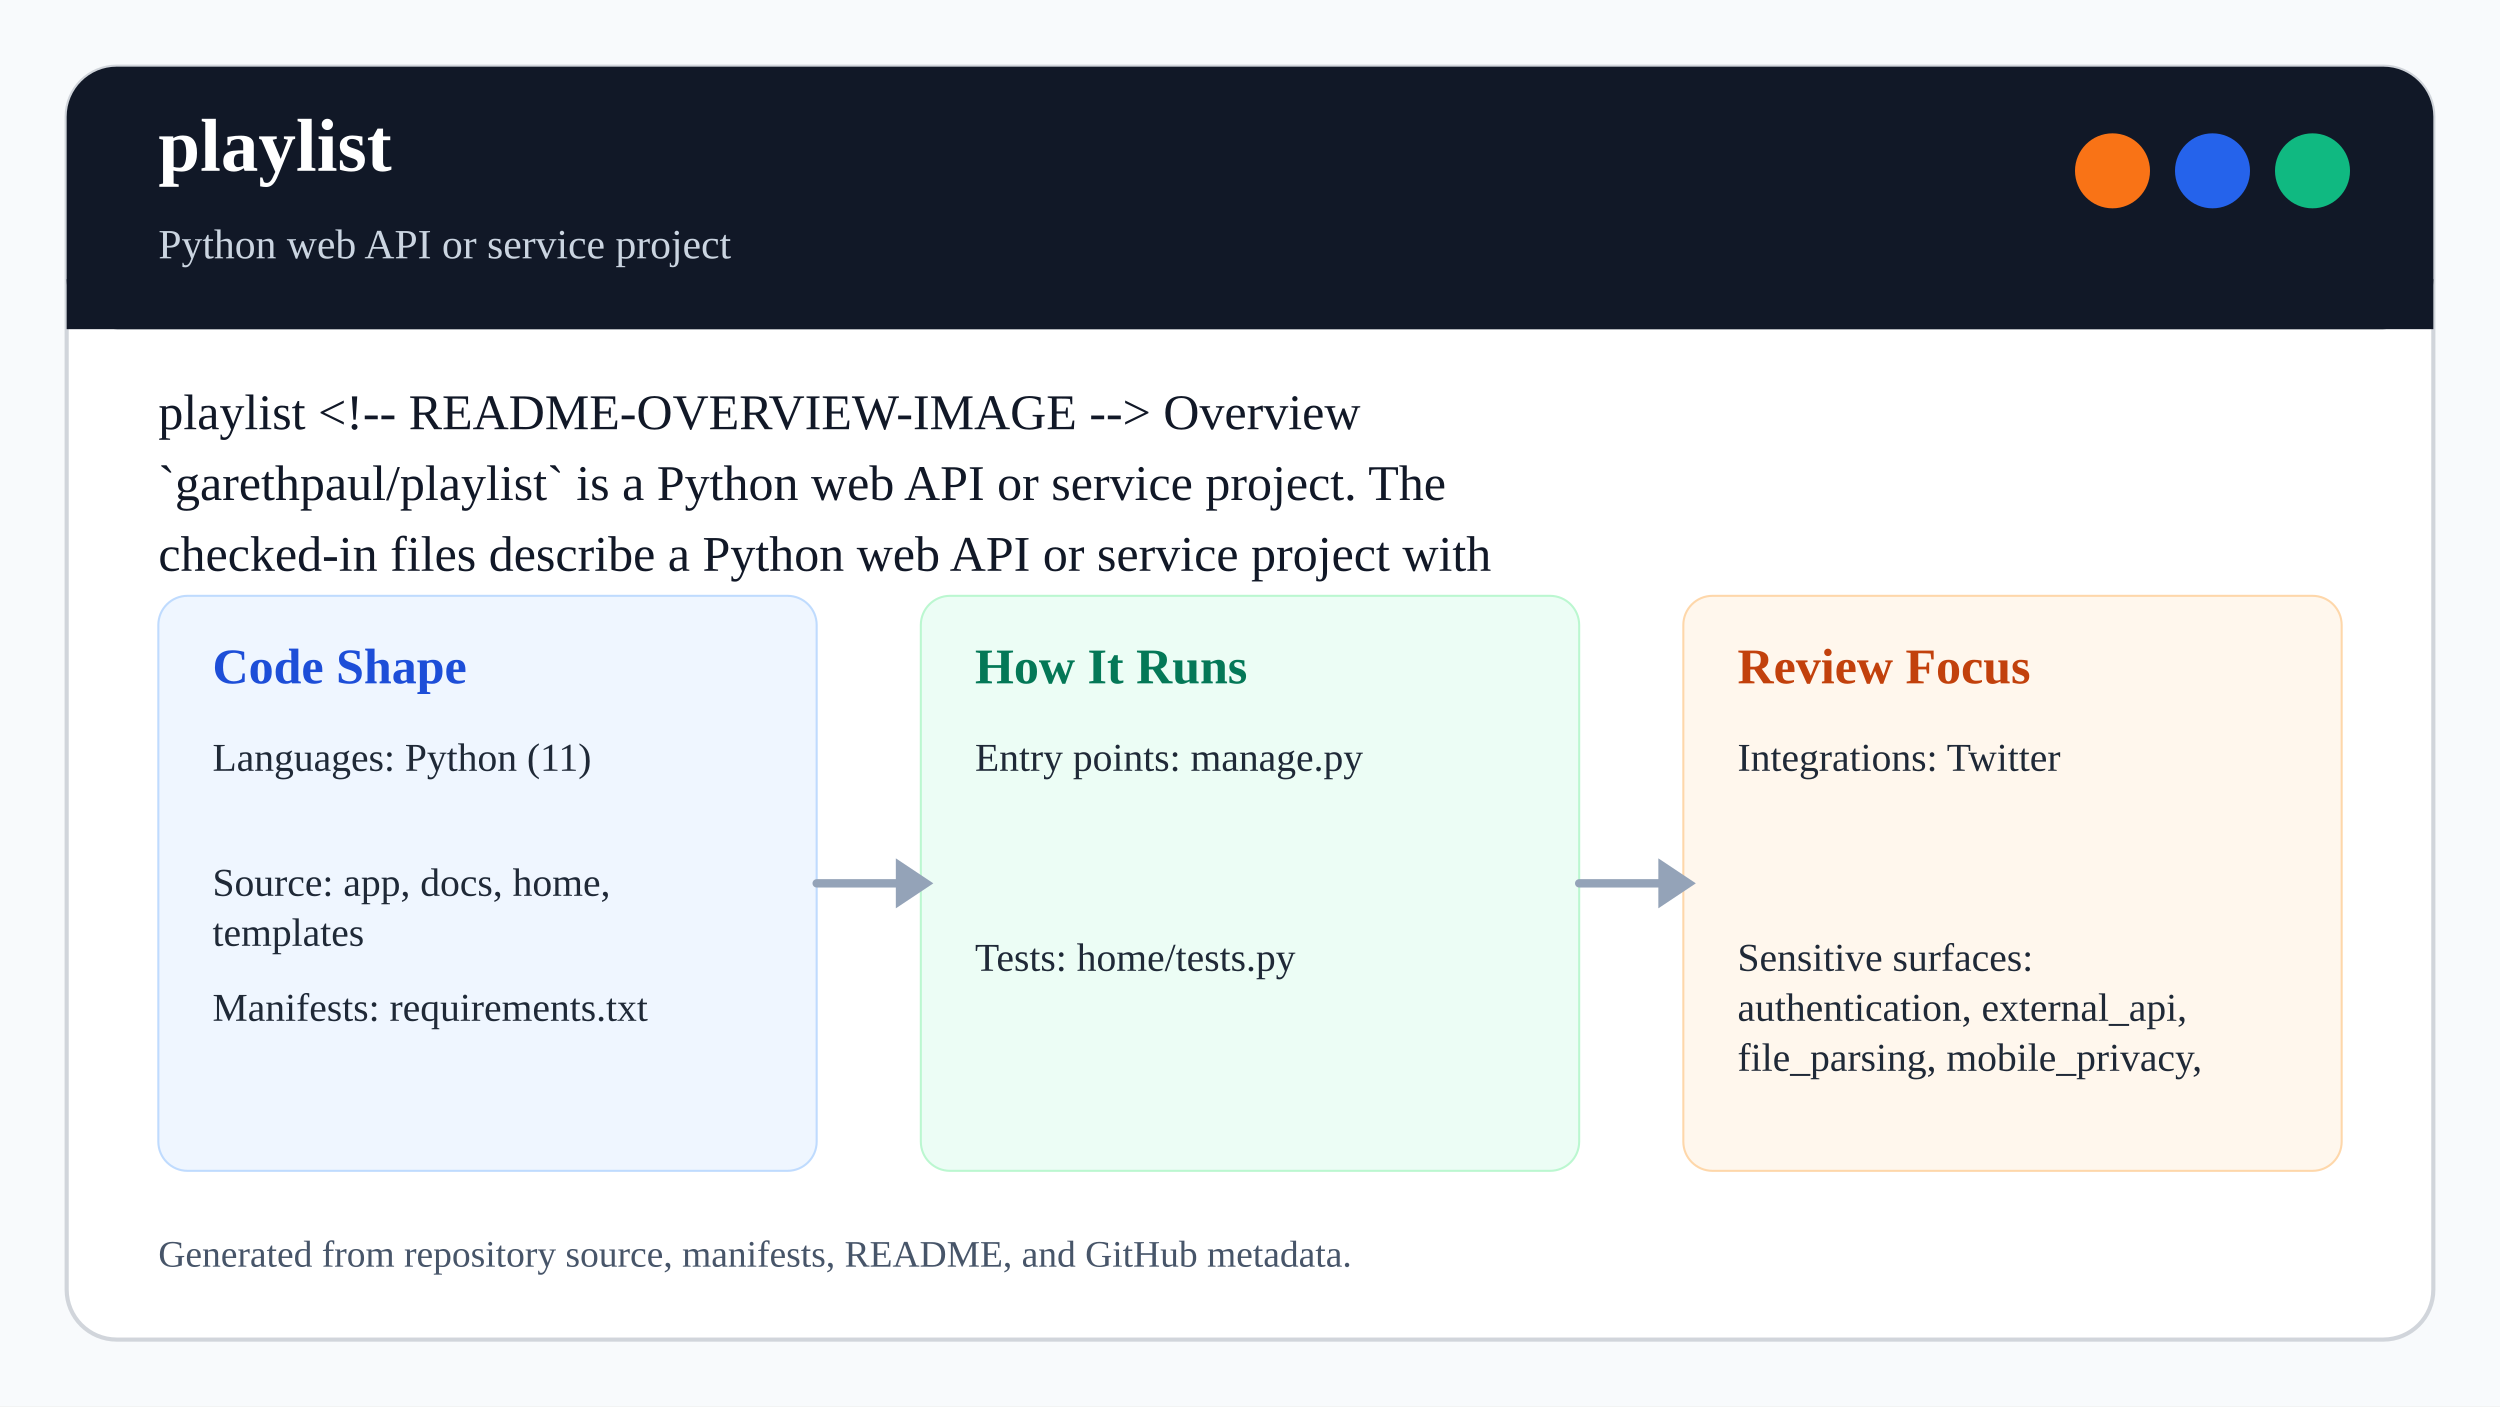
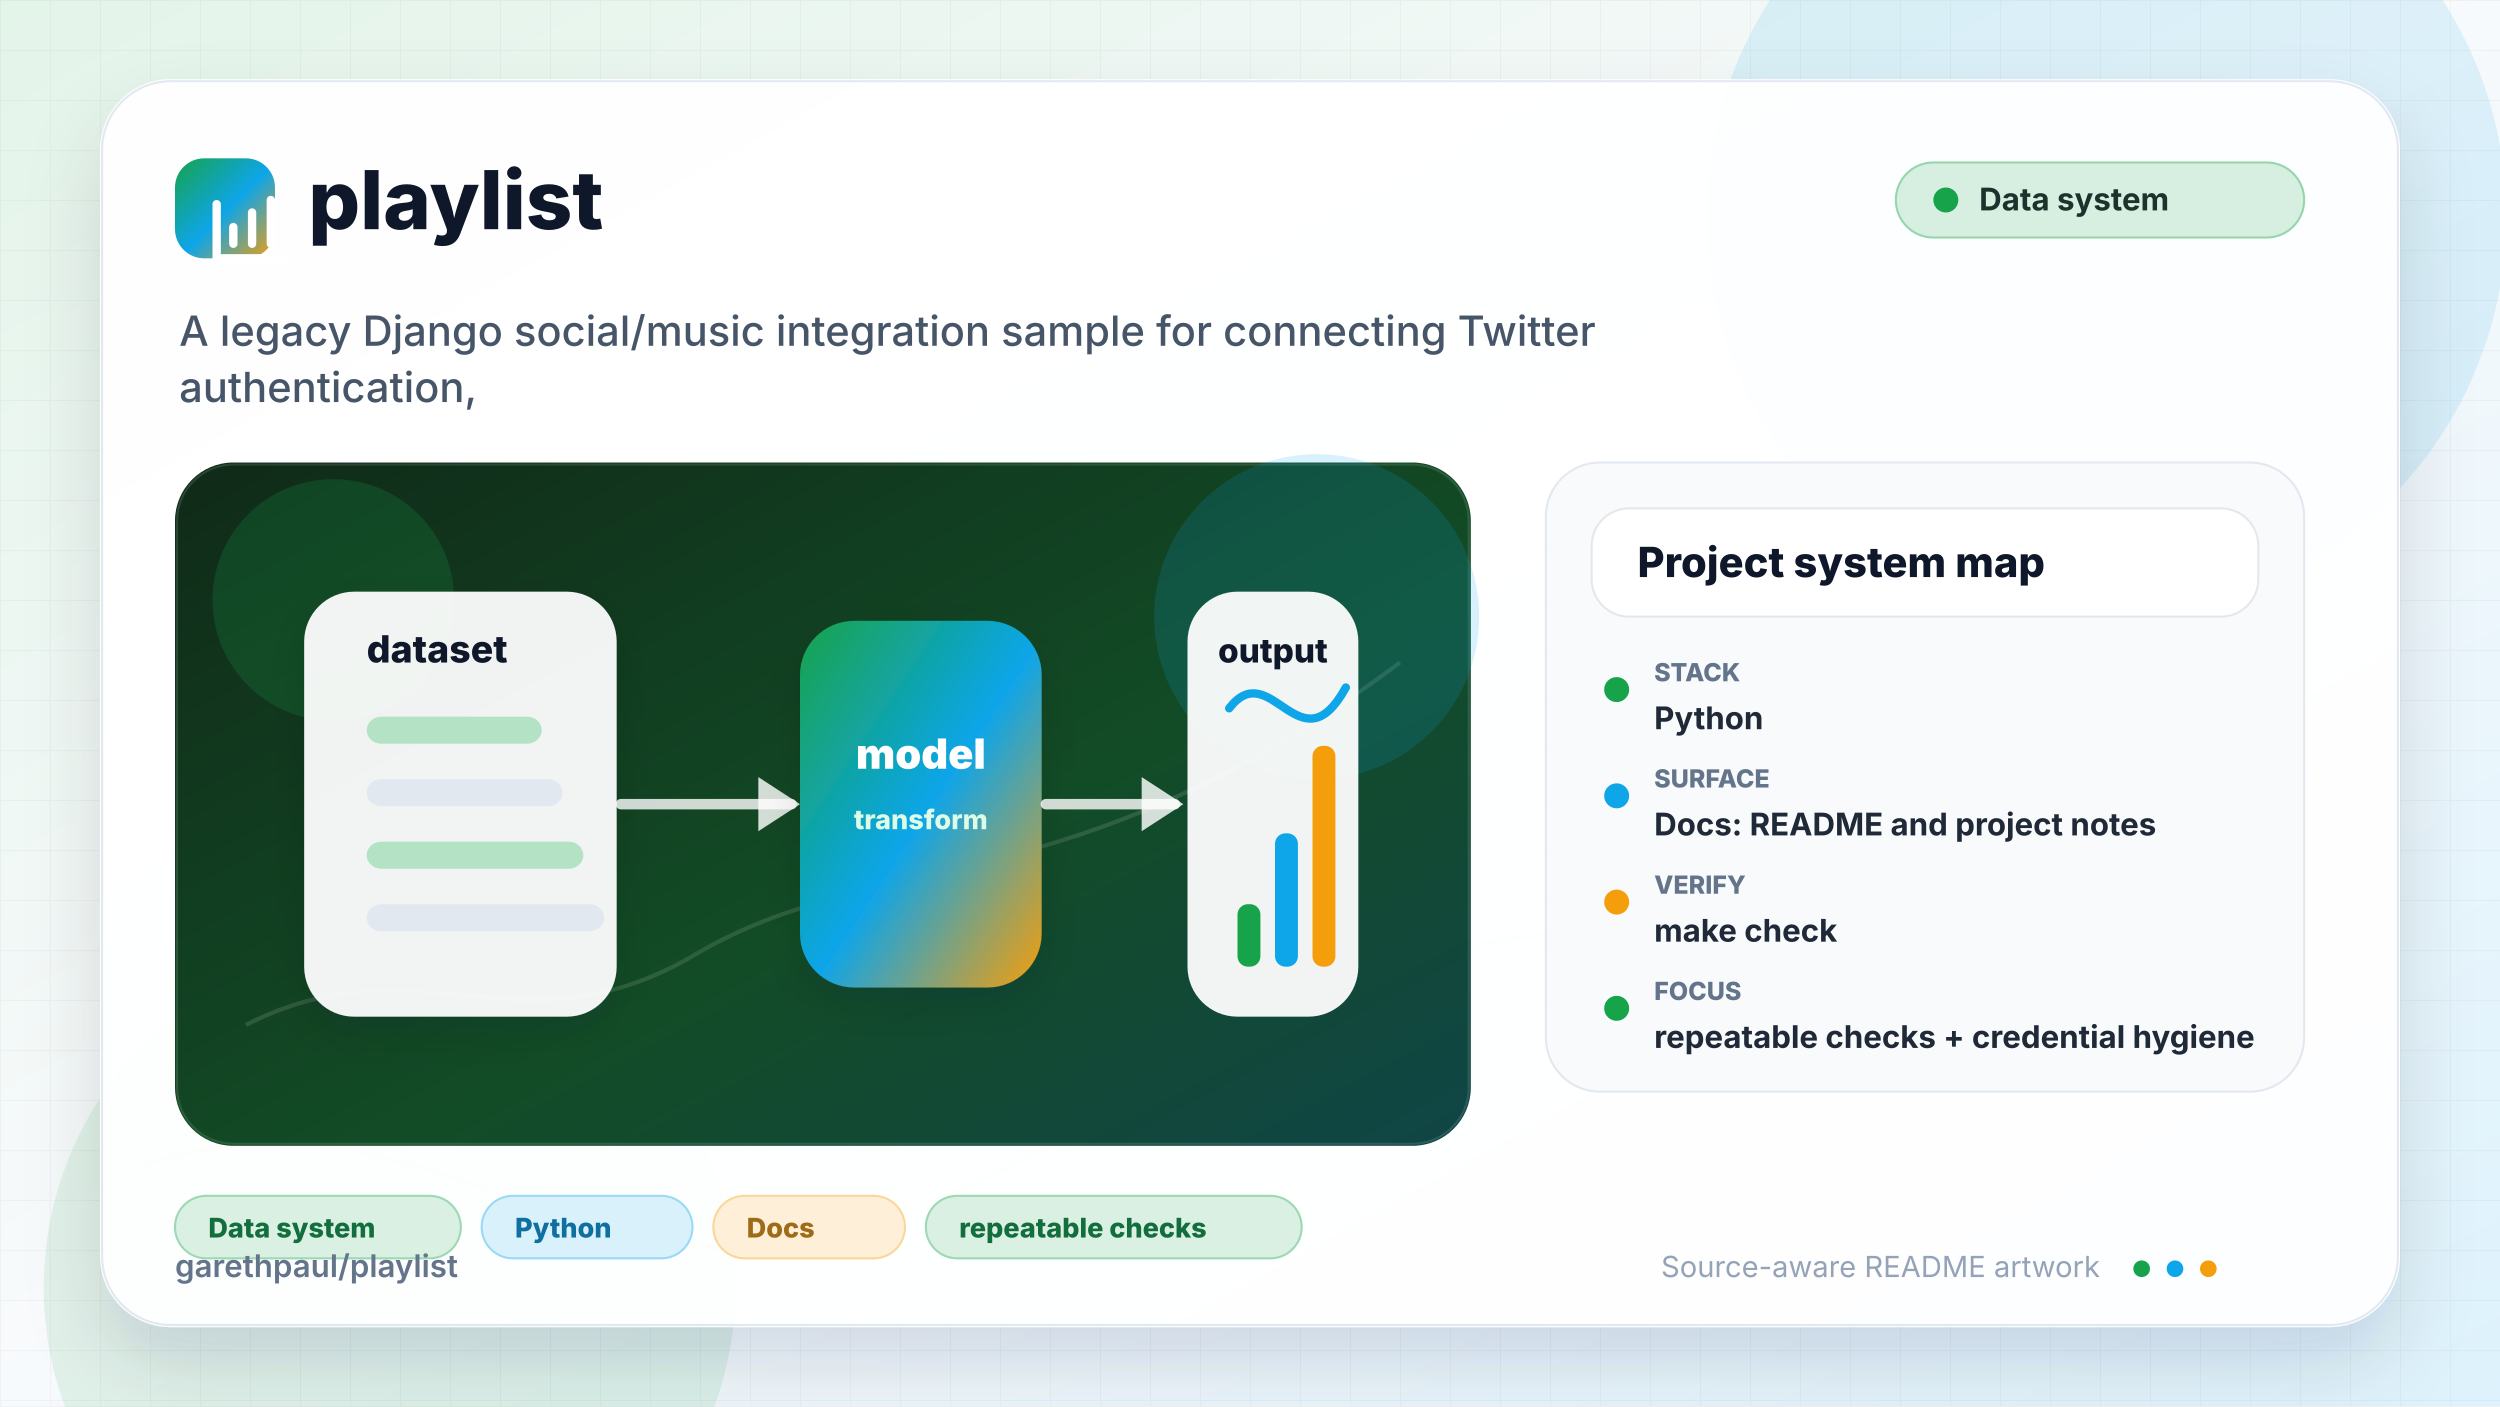
- <svg xmlns="http://www.w3.org/2000/svg" width="1200" height="675" viewBox="0 0 1200 675" role="img" aria-labelledby="title desc">
-   <rect width="1200" height="675" fill="#f8fafc" />
-   <rect x="32" y="32" width="1136" height="611" rx="24" fill="#ffffff" stroke="#d1d5db" stroke-width="2" />
-   <rect x="32" y="32" width="1136" height="126" rx="24" fill="#111827" />
-   <path d="M32 134h1136v24H32z" fill="#111827" />
-   <circle cx="1062" cy="82" r="18" fill="#2563eb" />
-   <circle cx="1110" cy="82" r="18" fill="#10b981" />
-   <circle cx="1014" cy="82" r="18" fill="#f97316" />
-   <text x="76" y="82" font-size="36" fill="#ffffff" font-weight="700">playlist</text>
-   <text x="76" y="124" font-size="20" fill="#cbd5e1">Python web API or service project</text>
-   <text x="76" y="206" font-size="24" fill="#111827">playlist &lt;!-- README-OVERVIEW-IMAGE --&gt; Overview</text>
-   <text x="76" y="240" font-size="24" fill="#111827">`garethpaul/playlist` is a Python web API or service project. The</text>
-   <text x="76" y="274" font-size="24" fill="#111827">checked-in files describe a Python web API or service project with</text>
-   <rect x="76" y="286" width="316" height="276" rx="14" fill="#eff6ff" stroke="#bfdbfe" />
-   <text x="102" y="328" font-size="24" font-weight="700" fill="#1d4ed8">Code Shape</text>
-   <text x="102" y="370" font-size="19" fill="#1f2937">Languages: Python (11)</text>
-   <text x="102" y="430" font-size="19" fill="#1f2937">Source: app, docs, home,</text>
-   <text x="102" y="454" font-size="19" fill="#1f2937">templates</text>
-   <text x="102" y="490" font-size="19" fill="#1f2937">Manifests: requirements.txt</text>
-   <rect x="442" y="286" width="316" height="276" rx="14" fill="#ecfdf5" stroke="#bbf7d0" />
-   <text x="468" y="328" font-size="24" font-weight="700" fill="#047857">How It Runs</text>
-   <text x="468" y="370" font-size="19" fill="#1f2937">Entry points: manage.py</text>
-   <text x="468" y="466" font-size="19" fill="#1f2937">Tests: home/tests.py</text>
-   <rect x="808" y="286" width="316" height="276" rx="14" fill="#fff7ed" stroke="#fed7aa" />
-   <text x="834" y="328" font-size="24" font-weight="700" fill="#c2410c">Review Focus</text>
-   <text x="834" y="370" font-size="19" fill="#1f2937">Integrations: Twitter</text>
-   <text x="834" y="466" font-size="19" fill="#1f2937">Sensitive surfaces:</text>
-   <text x="834" y="490" font-size="19" fill="#1f2937">authentication, external_api,</text>
-   <text x="834" y="514" font-size="19" fill="#1f2937">file_parsing, mobile_privacy,</text>
-   <path d="M392 424h50" stroke="#94a3b8" stroke-width="4" stroke-linecap="round" />
-   <path d="M430 412l18 12-18 12z" fill="#94a3b8" />
-   <path d="M758 424h50" stroke="#94a3b8" stroke-width="4" stroke-linecap="round" />
-   <path d="M796 412l18 12-18 12z" fill="#94a3b8" />
-   <text x="76" y="608" font-size="18" fill="#475569">Generated from repository source, manifests, README, and GitHub metadata.</text>
+ <svg xmlns="http://www.w3.org/2000/svg" width="1200" height="675" viewBox="0 0 1200 675" role="img" aria-labelledby="pcyzw3x-title pcyzw3x-desc">
+   <defs>
+     <linearGradient id="pcyzw3x-bg" x1="0" y1="0" x2="1" y2="1">
+       <stop offset="0%" stop-color="#e3f4e9" />
+       <stop offset="48%" stop-color="#f8fafc" />
+       <stop offset="100%" stop-color="#ddf2fc" />
+     </linearGradient>
+     <linearGradient id="pcyzw3x-stage" x1="0" y1="0" x2="1" y2="1">
+       <stop offset="0%" stop-color="#102a18" />
+       <stop offset="58%" stop-color="#124c26" />
+       <stop offset="100%" stop-color="#104546" />
+     </linearGradient>
+     <linearGradient id="pcyzw3x-accent" x1="0" y1="0" x2="1" y2="1">
+       <stop offset="0%" stop-color="#16a34a" />
+       <stop offset="52%" stop-color="#0ea5e9" />
+       <stop offset="100%" stop-color="#f59e0b" />
+     </linearGradient>
+     <linearGradient id="pcyzw3x-soft" x1="0" y1="0" x2="1" y2="1">
+       <stop offset="0%" stop-color="#c7e9d4" />
+       <stop offset="100%" stop-color="#fdeac9" />
+     </linearGradient>
+     <filter id="pcyzw3x-shadow" x="-20%" y="-20%" width="140%" height="150%">
+       <feDropShadow dx="0" dy="18" stdDeviation="18" flood-color="#0f172a" flood-opacity="0.14" />
+     </filter>
+     <filter id="pcyzw3x-miniShadow" x="-20%" y="-20%" width="140%" height="150%">
+       <feDropShadow dx="0" dy="8" stdDeviation="10" flood-color="#0f172a" flood-opacity="0.12" />
+     </filter>
+     <pattern id="pcyzw3x-grid" width="24" height="24" patternUnits="userSpaceOnUse">
+       <path d="M24 0H0v24" fill="none" stroke="#94a3b8" stroke-opacity="0.16" stroke-width="1" />
+     </pattern>
+     <style>
+       .label { font: 700 13px ui-sans-serif, system-ui, -apple-system, BlinkMacSystemFont, "Segoe UI", sans-serif; letter-spacing: 0; text-transform: uppercase; }
+       .body { font-family: ui-sans-serif, system-ui, -apple-system, BlinkMacSystemFont, "Segoe UI", sans-serif; letter-spacing: 0; }
+     </style>
+   </defs>
+   <rect width="1200" height="675" fill="url(#pcyzw3x-bg)" />
+   <rect width="1200" height="675" fill="url(#pcyzw3x-grid)" opacity="0.65" />
+   <circle cx="187" cy="618" r="166" fill="#16a34a" opacity="0.10" />
+   <circle cx="1011" cy="104" r="192" fill="#0ea5e9" opacity="0.12" />
+   <path d="M66 560 C214 512 278 642 430 584 C576 528 676 408 838 462 C966 504 1034 426 1134 356" fill="none" stroke="#f59e0b" stroke-width="2" stroke-opacity="0.18" />
+   <rect x="48" y="38" width="1104" height="599" rx="34" fill="#ffffff" opacity="0.94" filter="url(#pcyzw3x-shadow)" />
+   <rect x="49" y="39" width="1102" height="597" rx="33" fill="none" stroke="#e2e8f0" stroke-width="1" />
+   <g class="body">
+     <rect x="84" y="76" width="48" height="48" rx="14" fill="url(#pcyzw3x-accent)" />
+     <path d="M6 34V8 M6 34h32 M14 27v-8 M23 27V12 M32 27V6" transform="translate(98 90)" stroke="#ffffff" stroke-width="4" stroke-linecap="round" stroke-linejoin="round" fill="none" />
+     <text x="148" y="110" fill="#0f172a" font-size="39" font-weight="800">playlist</text>
+     <rect x="910" y="78" width="196" height="36" rx="18" fill="#d7efe0" stroke="#94d5ac" />
+     <circle cx="934" cy="96" r="6" fill="#16a34a" />
+     <text x="950" y="101" fill="#1c322d" font-size="15" font-weight="700">Data system</text>
+     <text x="86" y="166" fill="#475569" font-size="20" font-weight="500">A legacy Django social/music integration sample for connecting Twitter</text>
+     <text x="86" y="193" fill="#475569" font-size="20" font-weight="500">authentication,</text>
+   </g>
+   <g transform="translate(84 222)">
+     <rect x="0" y="0" width="622" height="328" rx="28" fill="url(#pcyzw3x-stage)" />
+     <rect x="1" y="1" width="620" height="326" rx="27" fill="none" stroke="#ffffff" stroke-opacity="0.12" />
+     <path d="M34 270 C116 228 166 286 250 236 C338 184 430 214 588 96" fill="none" stroke="#ffffff" stroke-opacity="0.12" stroke-width="2" />
+     <circle cx="76" cy="66" r="58" fill="#16a34a" opacity="0.20" />
+     <circle cx="548" cy="74" r="78" fill="#0ea5e9" opacity="0.16" />
+     <g class="body">
+       <rect x="62" y="62" width="150" height="204" rx="24" fill="#ffffff" opacity="0.94" filter="url(#pcyzw3x-miniShadow)" />
+       <text x="92" y="96" fill="#0f172a" font-size="18" font-weight="800">dataset</text>
+       <rect x="92" y="122" width="84" height="13" rx="7" fill="#b4e2c5" />
+       <rect x="92" y="152" width="94" height="13" rx="7" fill="#e2e8f0" />
+       <rect x="92" y="182" width="104" height="13" rx="7" fill="#b4e2c5" />
+       <rect x="92" y="212" width="114" height="13" rx="7" fill="#e2e8f0" />
+       <path d="M214 164h82" stroke="#ffffff" stroke-width="5" stroke-linecap="round" opacity="0.8" />
+       <path d="M280 151l20 13-20 13" fill="#ffffff" opacity="0.82" />
+       <rect x="300" y="76" width="116" height="176" rx="26" fill="url(#pcyzw3x-accent)" filter="url(#pcyzw3x-miniShadow)" />
+       <text x="358" y="147" fill="#ffffff" font-size="20" font-weight="900" text-anchor="middle">model</text>
+       <text x="358" y="176" fill="#dcfce7" font-size="13" font-weight="800" text-anchor="middle">transform</text>
+       <path d="M418 164h62" stroke="#ffffff" stroke-width="5" stroke-linecap="round" opacity="0.8" />
+       <path d="M464 151l20 13-20 13" fill="#ffffff" opacity="0.82" />
+       <rect x="486" y="62" width="82" height="204" rx="24" fill="#ffffff" opacity="0.94" />
+       <rect x="510" y="212" width="11" height="30" rx="5" fill="#16a34a" />
+       <rect x="528" y="178" width="11" height="64" rx="5" fill="#0ea5e9" />
+       <rect x="546" y="136" width="11" height="106" rx="5" fill="#f59e0b" />
+       <path d="M506 118 C526 92 540 148 562 108" fill="none" stroke="#0ea5e9" stroke-width="4" stroke-linecap="round" />
+       <text x="527" y="96" fill="#0f172a" font-size="16" font-weight="800" text-anchor="middle">output</text>
+     </g>
+   </g>
+   <g class="body" transform="translate(742 222)">
+     <rect x="0" y="0" width="364" height="302" rx="26" fill="#f8fafc" stroke="#e2e8f0" />
+     <rect x="22" y="22" width="320" height="52" rx="18" fill="#ffffff" stroke="#e5e7eb" />
+     <text x="44" y="55" fill="#0f172a" font-size="20" font-weight="800">Project system map</text>
+     <g transform="translate(24 94)">
+       <circle cx="10" cy="15" r="6" fill="#16a34a" />
+       <text x="28" y="11" fill="#64748b" font-size="12" font-weight="800">STACK</text>
+       <text x="28" y="34" fill="#1f2937" font-size="15" font-weight="650">Python</text>
+     </g>
+     <g transform="translate(24 145)">
+       <circle cx="10" cy="15" r="6" fill="#0ea5e9" />
+       <text x="28" y="11" fill="#64748b" font-size="12" font-weight="800">SURFACE</text>
+       <text x="28" y="34" fill="#1f2937" font-size="15" font-weight="650">Docs: README and project notes</text>
+     </g>
+     <g transform="translate(24 196)">
+       <circle cx="10" cy="15" r="6" fill="#f59e0b" />
+       <text x="28" y="11" fill="#64748b" font-size="12" font-weight="800">VERIFY</text>
+       <text x="28" y="34" fill="#1f2937" font-size="15" font-weight="650">make check</text>
+     </g>
+     <g transform="translate(24 247)">
+       <circle cx="10" cy="15" r="6" fill="#16a34a" />
+       <text x="28" y="11" fill="#64748b" font-size="12" font-weight="800">FOCUS</text>
+       <text x="28" y="34" fill="#1f2937" font-size="15" font-weight="650">repeatable checks + credential hygiene</text>
+     </g>
+   </g>
+   <g class="body">
+     <rect x="84" y="574" width="137.2" height="30" rx="15" fill="#daf0e2" stroke="#9dd8b3" />
+     <text x="100" y="594" fill="#136e3e" font-size="13" font-weight="800">Data system</text>
+     <rect x="231.2" y="574" width="101.2" height="30" rx="15" fill="#d8f1fb" stroke="#9ad9f6" />
+     <text x="247.2" y="594" fill="#0e6fa0" font-size="13" font-weight="800">Python</text>
+     <rect x="342.4" y="574" width="92" height="30" rx="15" fill="#fdefd8" stroke="#fbd699" />
+     <text x="358.4" y="594" fill="#9e6b17" font-size="13" font-weight="800">Docs</text>
+     <rect x="444.4" y="574" width="180.4" height="30" rx="15" fill="#daf0e2" stroke="#9dd8b3" />
+     <text x="460.4" y="594" fill="#136e3e" font-size="13" font-weight="800">repeatable checks</text>
+   </g>
+   <g class="body">
+     <text x="84" y="613" fill="#64748b" font-size="15" font-weight="600">garethpaul/playlist</text>
+     <text x="1008" y="613" fill="#94a3b8" font-size="14" text-anchor="end">Source-aware README artwork</text>
+     <circle cx="1028" cy="609" r="4" fill="#16a34a" />
+     <circle cx="1044" cy="609" r="4" fill="#0ea5e9" />
+     <circle cx="1060" cy="609" r="4" fill="#f59e0b" />
+   </g>
</svg>
